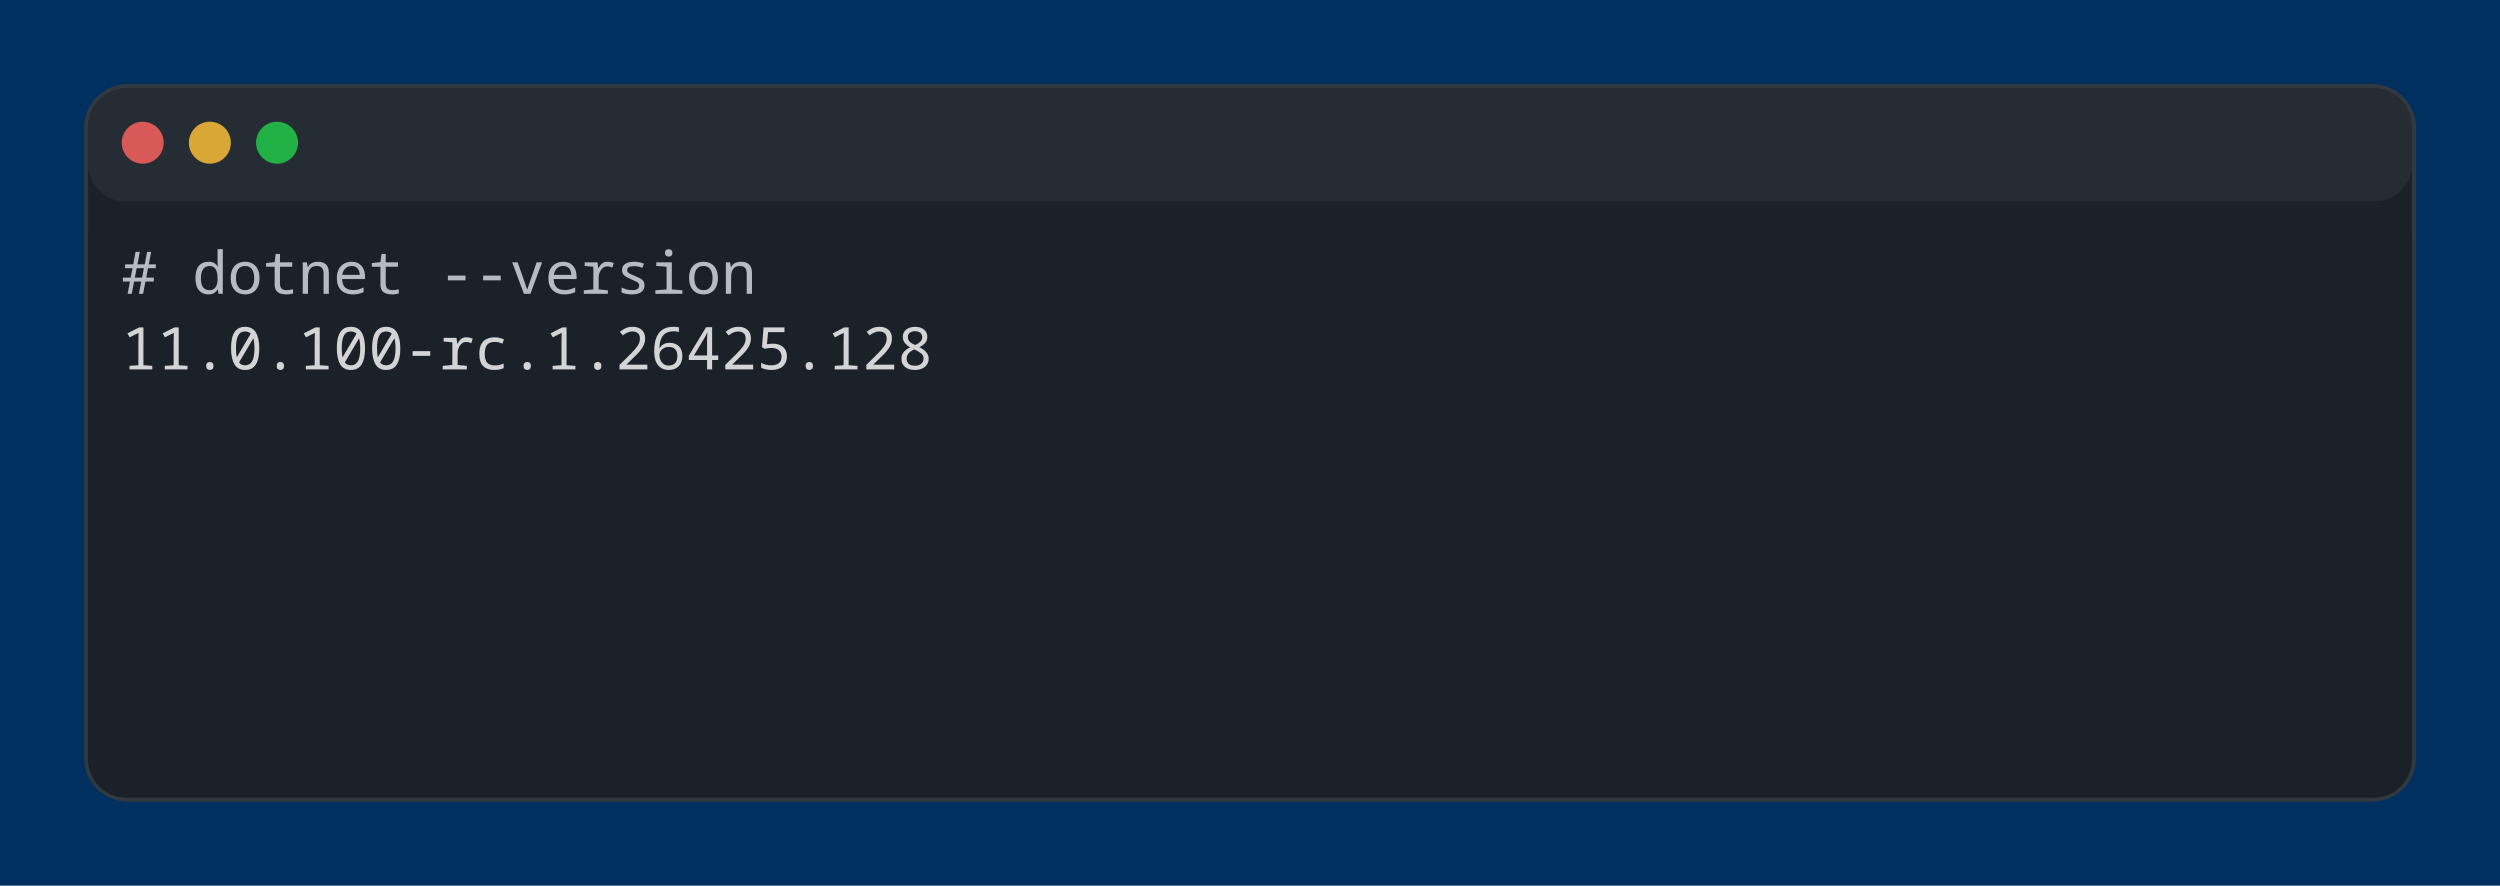
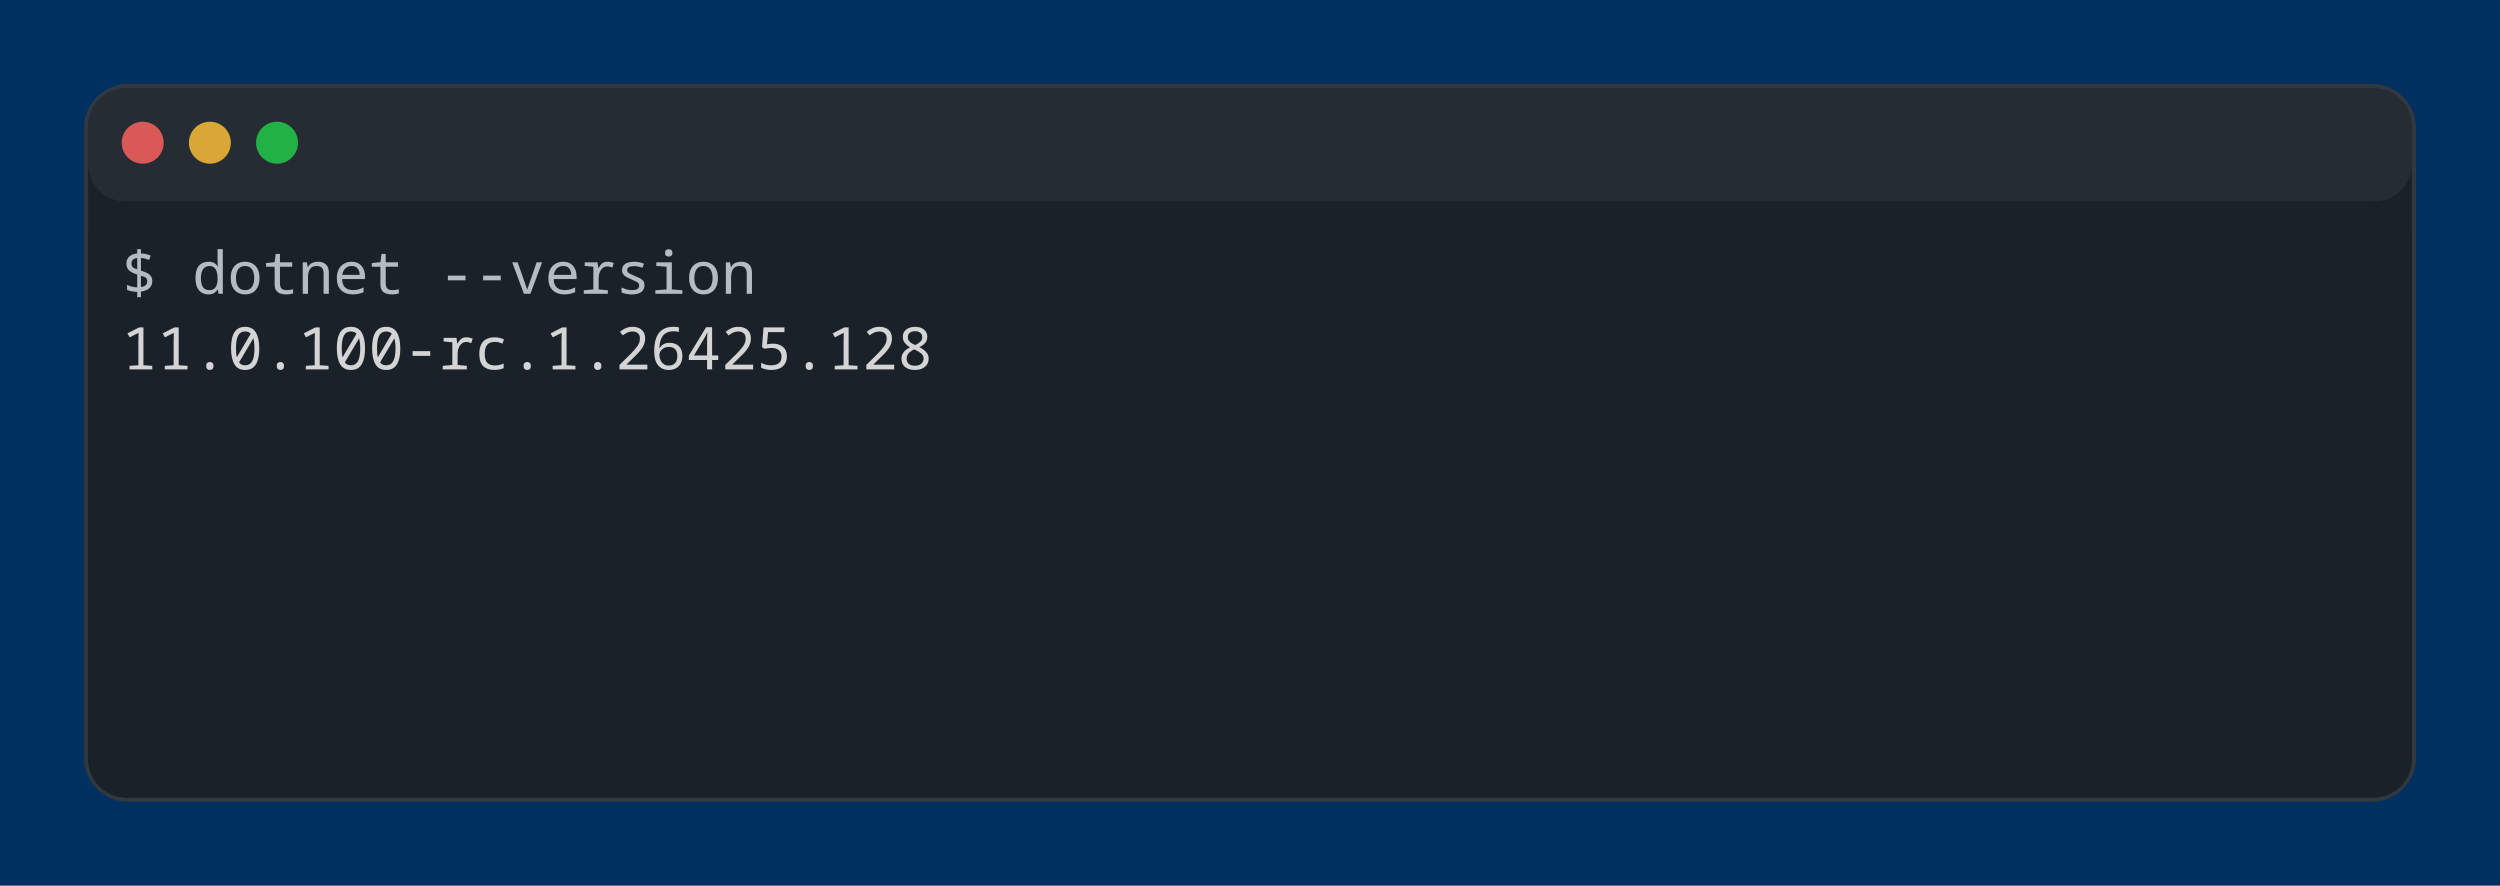
<svg xmlns="http://www.w3.org/2000/svg" width="595.6" height="211" viewBox="0 0 595.6 211" role="img" aria-label="console2svg output">
  <style>
.c2.c { font-family: "JetBrains Mono","Cascadia Mono","Segoe UI Mono","Noto Sans Mono","SFMono-Regular",Menlo,Consolas,"DejaVu Sans Mono","Liberation Mono",monospace; font-size: 14px; }
.c2 text { dominant-baseline: alphabetic; }
.c2 .q { shape-rendering: crispEdges; }
.c2 .aa{fill:#d4d4d4}
</style>
  <defs>
    <pattern id="c2-redacted-stripe" patternUnits="userSpaceOnUse" width="8" height="8">
      <path d="M0 0h8v8H0z" fill="#1e1e1e" />
      <path d="M-2,2 L2,-2 M0,8 L8,0 M6,10 L10,6" stroke="#d4d4d4" stroke-width="2" opacity="0.3" />
    </pattern>
  </defs>
  <rect width="595.6" height="211" fill="#003060" />
  <g opacity="0.85">
    <rect x="20.5" y="20.5" rx="10" ry="10" width="554.6" height="170" fill="#1f1f1f" stroke="#3a3a3a" />
    <rect x="21" y="21" rx="9" ry="9" width="553.6" height="27" fill="#2c2c2c" />
    <circle cx="34" cy="34" r="5" fill="#ff5f57" />
    <circle cx="50" cy="34" r="5" fill="#febc2e" />
    <circle cx="66" cy="34" r="5" fill="#28c840" />
    <rect x="21" y="48" width="553.6" height="142" rx="9" ry="9" fill="#1e1e1e" />
    <g class="c2 c">
      <rect x="29" y="56" width="537.6" height="18" fill="#1e1e1e" />
-       <text class="aa" x="29" y="70"># dotnet --version</text>
+       <text class="aa" x="29" y="70">$ dotnet --version</text>
    </g>
    <g class="c2 c" transform="translate(29 74)">
      <rect width="537.6" height="108" fill="#1e1e1e" />
    </g>
  </g>
  <g class="c2 c" transform="translate(29 74)">
    <text class="aa" y="14" textLength="193.2">11.0.100-rc.1.26425.128</text>
  </g>
</svg>
